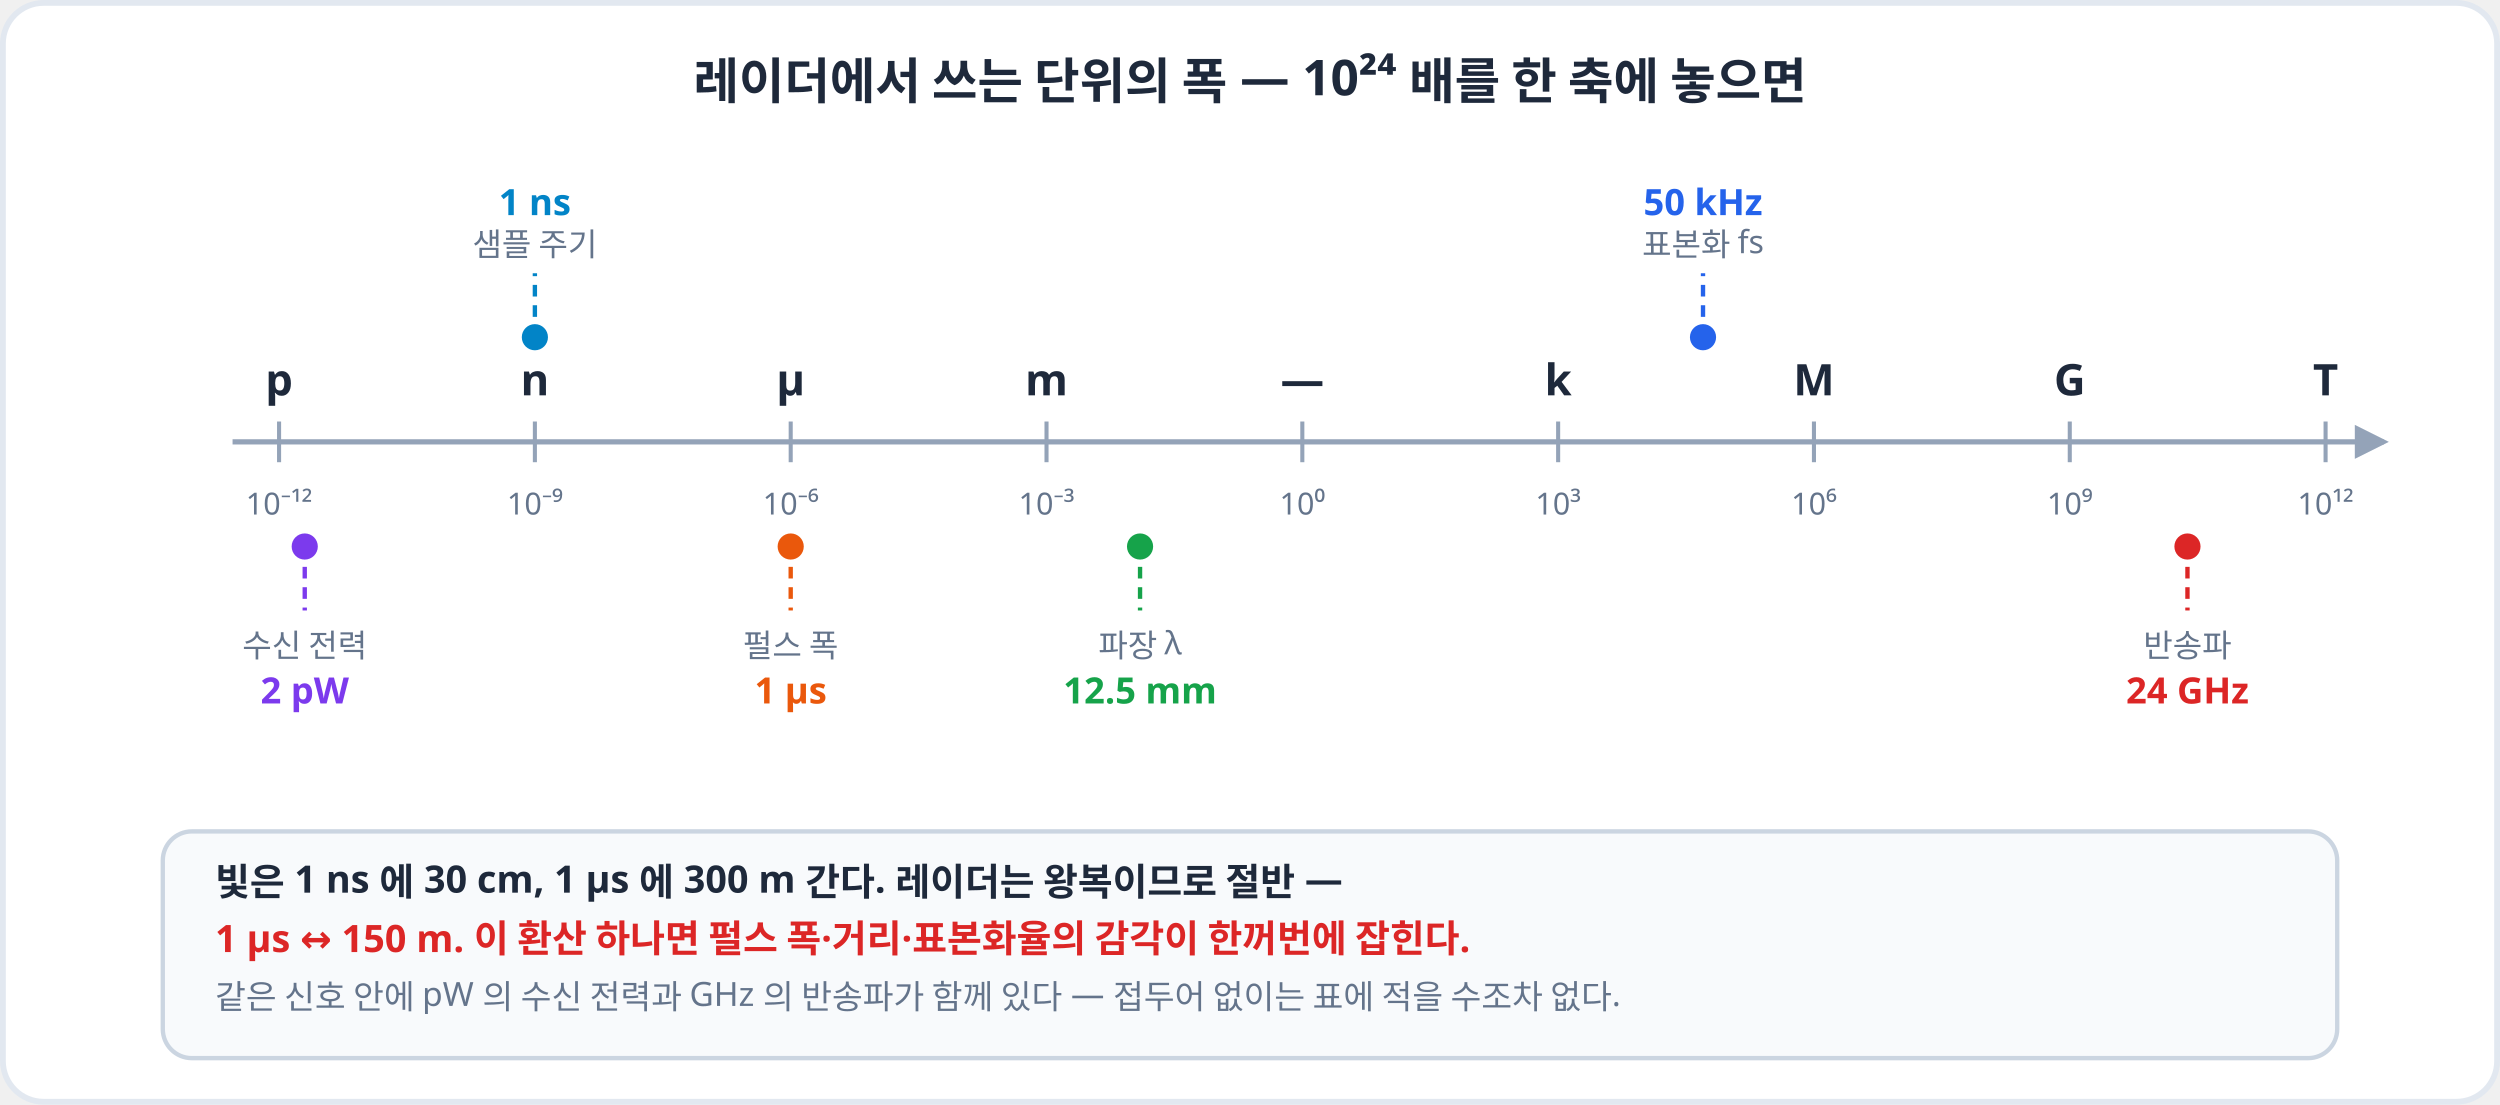
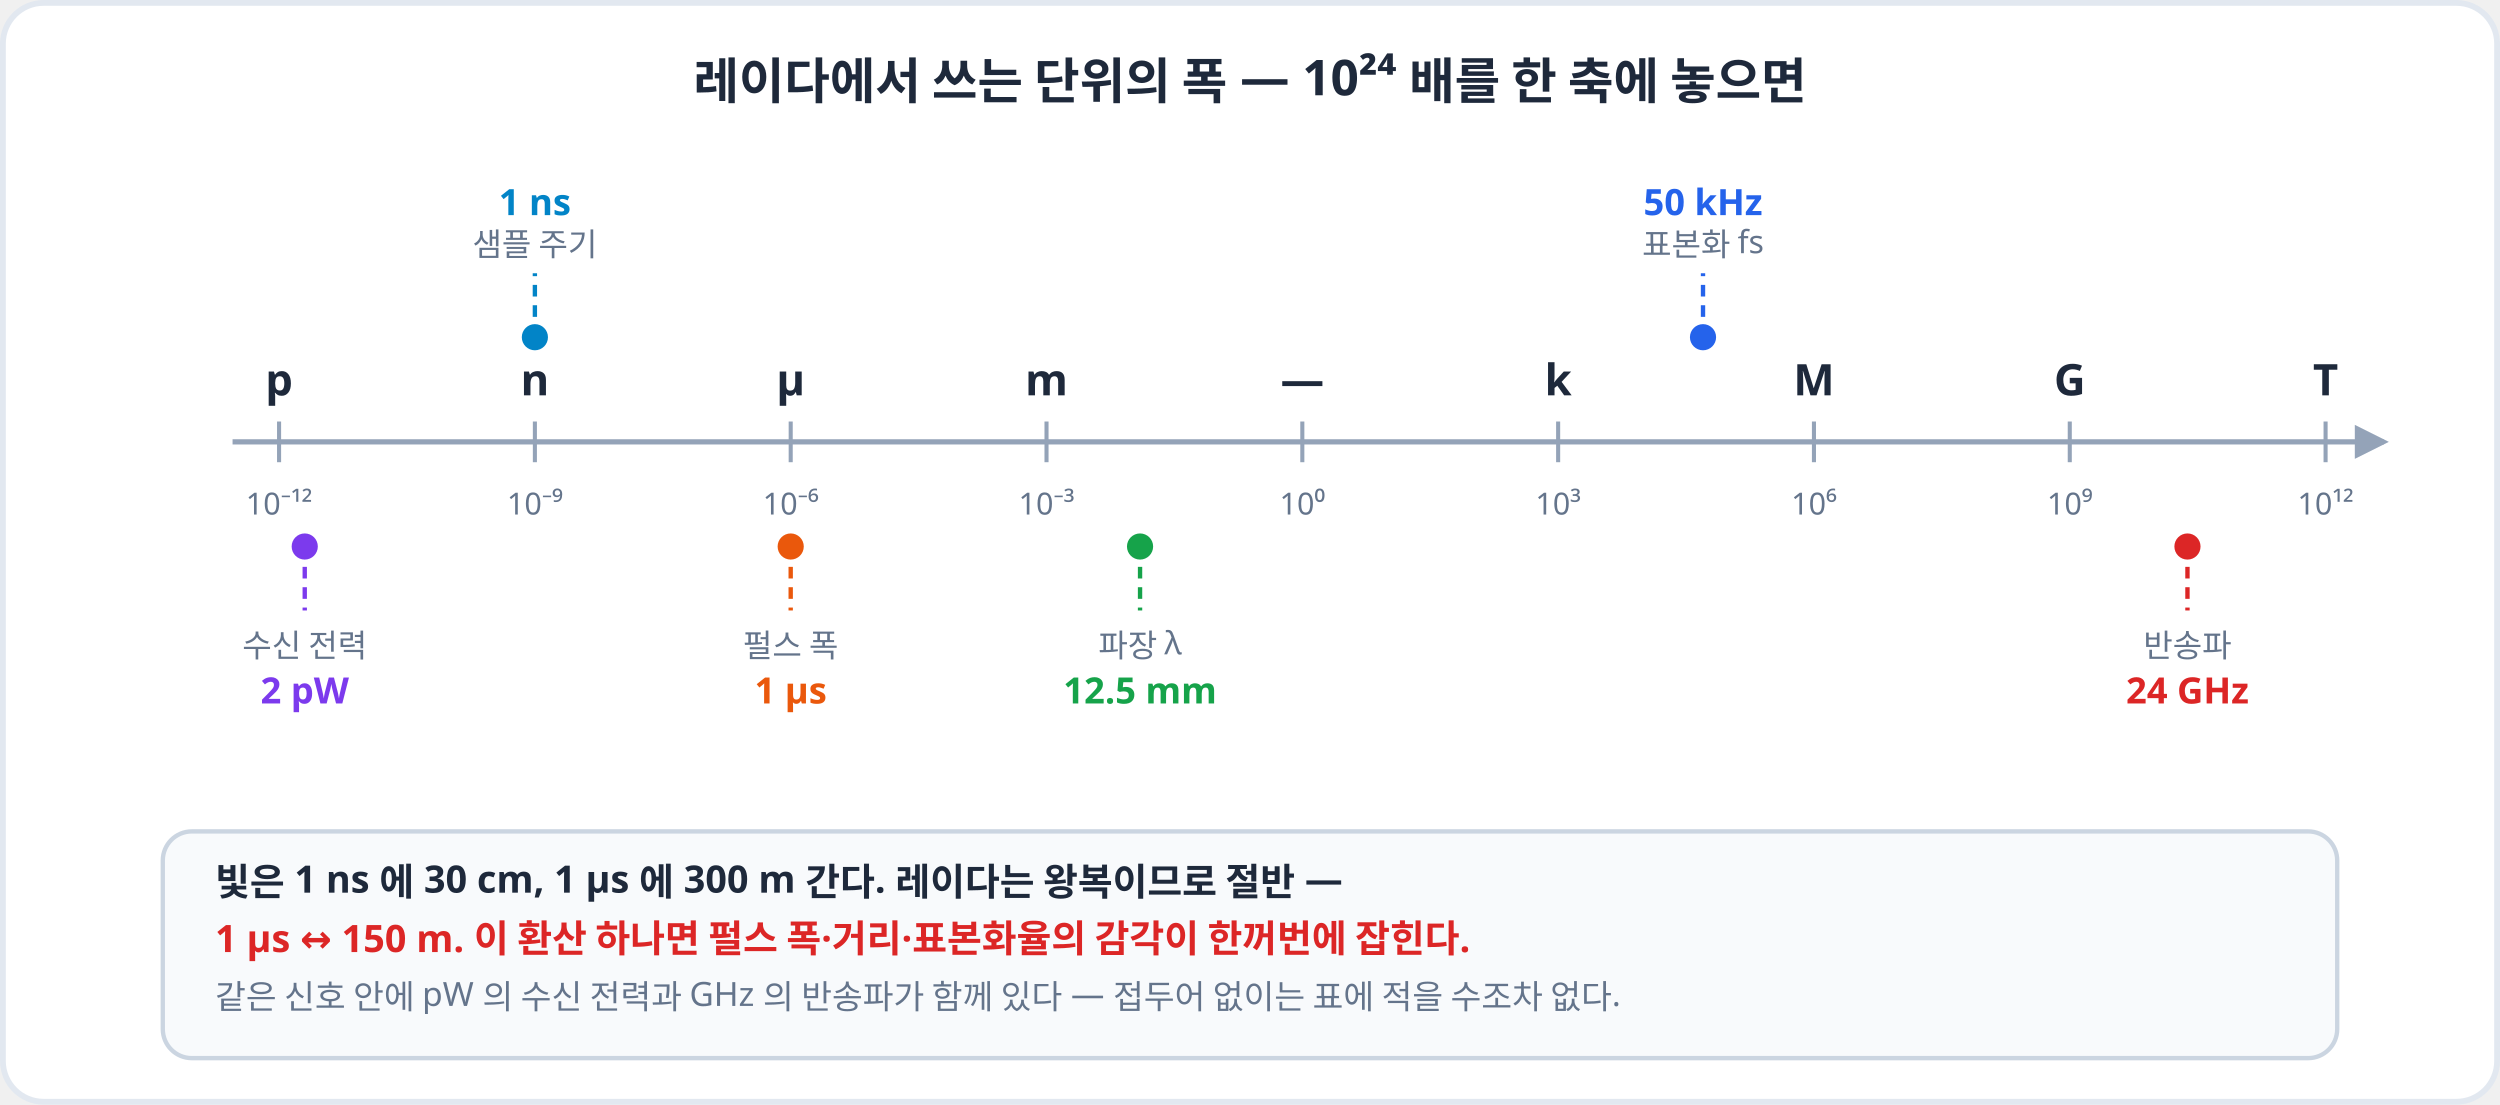
<svg xmlns="http://www.w3.org/2000/svg" viewBox="0 0 860 380" font-family="Segoe UI, Malgun Gothic, Apple SD Gothic Neo, sans-serif">
  <defs>
    <marker id="ar-mute" viewBox="0 0 10 10" refX="8.5" refY="5" markerWidth="6.5" markerHeight="6.5" orient="auto-start-reverse">
      <path d="M0,0 L10,5 L0,10 z" fill="#64748b" />
    </marker>
    <marker id="ar-blue" viewBox="0 0 10 10" refX="8.5" refY="5" markerWidth="6.5" markerHeight="6.5" orient="auto-start-reverse">
      <path d="M0,0 L10,5 L0,10 z" fill="#2563eb" />
    </marker>
    <marker id="ar-orange" viewBox="0 0 10 10" refX="8.5" refY="5" markerWidth="6.5" markerHeight="6.5" orient="auto-start-reverse">
      <path d="M0,0 L10,5 L0,10 z" fill="#ea580c" />
    </marker>
    <marker id="ar-green" viewBox="0 0 10 10" refX="8.5" refY="5" markerWidth="6.5" markerHeight="6.5" orient="auto-start-reverse">
      <path d="M0,0 L10,5 L0,10 z" fill="#16a34a" />
    </marker>
    <marker id="ar-red" viewBox="0 0 10 10" refX="8.5" refY="5" markerWidth="6.5" markerHeight="6.5" orient="auto-start-reverse">
      <path d="M0,0 L10,5 L0,10 z" fill="#dc2626" />
    </marker>
    <marker id="ar-violet" viewBox="0 0 10 10" refX="8.5" refY="5" markerWidth="6.5" markerHeight="6.5" orient="auto-start-reverse">
      <path d="M0,0 L10,5 L0,10 z" fill="#7c3aed" />
    </marker>
    <marker id="ar-axis" viewBox="0 0 10 10" refX="8.5" refY="5" markerWidth="6.5" markerHeight="6.5" orient="auto-start-reverse">
      <path d="M0,0 L10,5 L0,10 z" fill="#94a3b8" />
    </marker>
    <marker id="ar-sky" viewBox="0 0 10 10" refX="8.5" refY="5" markerWidth="6.5" markerHeight="6.5" orient="auto-start-reverse">
      <path d="M0,0 L10,5 L0,10 z" fill="#0284c7" />
    </marker>
  </defs>
  <rect x="1" y="1" width="858" height="378" rx="14" fill="#ffffff" stroke="#e2e8f0" stroke-width="2" />
-   <text x="430" y="34" font-size="17" fill="#1e293b" text-anchor="middle" font-weight="700">레이더에서 쓰는 단위의 폭 — 10²⁴ 배를 한 축에 놓으면</text>
+   <text x="430" y="34" font-size="17" fill="#1e293b" text-anchor="middle" font-weight="700">레이다에서 쓰는 단위의 폭 — 10²⁴ 배를 한 축에 놓으면</text>
  <line x1="80" y1="152" x2="820" y2="152" stroke="#94a3b8" stroke-width="1.8" stroke-linecap="butt" marker-end="url(#ar-axis)" />
  <line x1="96" y1="145" x2="96" y2="159" stroke="#94a3b8" stroke-width="1.4" stroke-linecap="butt" />
  <text x="96" y="136" font-size="15" fill="#1e293b" text-anchor="middle" font-weight="700">p</text>
  <text x="96" y="177" font-size="10.5" fill="#64748b" text-anchor="middle" font-weight="400">10⁻¹²</text>
  <line x1="184" y1="145" x2="184" y2="159" stroke="#94a3b8" stroke-width="1.4" stroke-linecap="butt" />
  <text x="184" y="136" font-size="15" fill="#1e293b" text-anchor="middle" font-weight="700">n</text>
  <text x="184" y="177" font-size="10.5" fill="#64748b" text-anchor="middle" font-weight="400">10⁻⁹</text>
  <line x1="272" y1="145" x2="272" y2="159" stroke="#94a3b8" stroke-width="1.4" stroke-linecap="butt" />
  <text x="272" y="136" font-size="15" fill="#1e293b" text-anchor="middle" font-weight="700">µ</text>
  <text x="272" y="177" font-size="10.5" fill="#64748b" text-anchor="middle" font-weight="400">10⁻⁶</text>
  <line x1="360" y1="145" x2="360" y2="159" stroke="#94a3b8" stroke-width="1.4" stroke-linecap="butt" />
  <text x="360" y="136" font-size="15" fill="#1e293b" text-anchor="middle" font-weight="700">m</text>
  <text x="360" y="177" font-size="10.5" fill="#64748b" text-anchor="middle" font-weight="400">10⁻³</text>
  <line x1="448" y1="145" x2="448" y2="159" stroke="#94a3b8" stroke-width="1.4" stroke-linecap="butt" />
  <text x="448" y="136" font-size="15" fill="#1e293b" text-anchor="middle" font-weight="700">—</text>
  <text x="448" y="177" font-size="10.5" fill="#64748b" text-anchor="middle" font-weight="400">10⁰</text>
  <line x1="536" y1="145" x2="536" y2="159" stroke="#94a3b8" stroke-width="1.4" stroke-linecap="butt" />
  <text x="536" y="136" font-size="15" fill="#1e293b" text-anchor="middle" font-weight="700">k</text>
  <text x="536" y="177" font-size="10.5" fill="#64748b" text-anchor="middle" font-weight="400">10³</text>
  <line x1="624" y1="145" x2="624" y2="159" stroke="#94a3b8" stroke-width="1.4" stroke-linecap="butt" />
  <text x="624" y="136" font-size="15" fill="#1e293b" text-anchor="middle" font-weight="700">M</text>
  <text x="624" y="177" font-size="10.5" fill="#64748b" text-anchor="middle" font-weight="400">10⁶</text>
  <line x1="712" y1="145" x2="712" y2="159" stroke="#94a3b8" stroke-width="1.4" stroke-linecap="butt" />
  <text x="712" y="136" font-size="15" fill="#1e293b" text-anchor="middle" font-weight="700">G</text>
  <text x="712" y="177" font-size="10.5" fill="#64748b" text-anchor="middle" font-weight="400">10⁹</text>
  <line x1="800" y1="145" x2="800" y2="159" stroke="#94a3b8" stroke-width="1.4" stroke-linecap="butt" />
  <text x="800" y="136" font-size="15" fill="#1e293b" text-anchor="middle" font-weight="700">T</text>
  <text x="800" y="177" font-size="10.5" fill="#64748b" text-anchor="middle" font-weight="400">10¹²</text>
  <line x1="104.83" y1="188" x2="104.83" y2="210" stroke="#7c3aed" stroke-width="1.5" stroke-linecap="butt" stroke-dasharray="4 3" />
  <circle cx="104.83" cy="188" r="4.5" fill="#7c3aed" stroke="none" stroke-width="0" />
  <text x="104.83" y="226" font-size="11" fill="#64748b" text-anchor="middle" font-weight="400">수신 전력</text>
  <text x="104.83" y="242" font-size="12.5" fill="#7c3aed" text-anchor="middle" font-weight="700">2 pW</text>
  <line x1="272" y1="188" x2="272" y2="210" stroke="#ea580c" stroke-width="1.5" stroke-linecap="butt" stroke-dasharray="4 3" />
  <circle cx="272" cy="188" r="4.5" fill="#ea580c" stroke="none" stroke-width="0" />
  <text x="272" y="226" font-size="11" fill="#64748b" text-anchor="middle" font-weight="400">펄스 폭</text>
  <text x="272" y="242" font-size="12.5" fill="#ea580c" text-anchor="middle" font-weight="700">1 µs</text>
  <line x1="392.176" y1="188" x2="392.176" y2="210" stroke="#16a34a" stroke-width="1.5" stroke-linecap="butt" stroke-dasharray="4 3" />
  <circle cx="392.176" cy="188" r="4.5" fill="#16a34a" stroke="none" stroke-width="0" />
  <text x="392.176" y="226" font-size="11" fill="#64748b" text-anchor="middle" font-weight="400">파장 λ</text>
  <text x="392.176" y="242" font-size="12.5" fill="#16a34a" text-anchor="middle" font-weight="700">12.5 mm</text>
  <line x1="752.486" y1="188" x2="752.486" y2="210" stroke="#dc2626" stroke-width="1.5" stroke-linecap="butt" stroke-dasharray="4 3" />
  <circle cx="752.486" cy="188" r="4.5" fill="#dc2626" stroke="none" stroke-width="0" />
  <text x="752.486" y="226" font-size="11" fill="#64748b" text-anchor="middle" font-weight="400">반송파</text>
  <text x="752.486" y="242" font-size="12.5" fill="#dc2626" text-anchor="middle" font-weight="700">24 GHz</text>
  <line x1="184" y1="116" x2="184" y2="94" stroke="#0284c7" stroke-width="1.5" stroke-linecap="butt" stroke-dasharray="4 3" />
  <circle cx="184" cy="116" r="4.5" fill="#0284c7" stroke="none" stroke-width="0" />
  <text x="184" y="88" font-size="11" fill="#64748b" text-anchor="middle" font-weight="400">샘플 주기</text>
  <text x="184" y="74" font-size="12.5" fill="#0284c7" text-anchor="middle" font-weight="700">1 ns</text>
  <line x1="585.836" y1="116" x2="585.836" y2="94" stroke="#2563eb" stroke-width="1.5" stroke-linecap="butt" stroke-dasharray="4 3" />
  <circle cx="585.836" cy="116" r="4.5" fill="#2563eb" stroke="none" stroke-width="0" />
  <text x="585.836" y="88" font-size="11" fill="#64748b" text-anchor="middle" font-weight="400">표본화 fs</text>
  <text x="585.836" y="74" font-size="12.5" fill="#2563eb" text-anchor="middle" font-weight="700">50 kHz</text>
  <rect x="56" y="286" width="748" height="78" rx="10" fill="#f8fafc" stroke="#cbd5e1" stroke-width="1.5" />
-   <text x="74" y="308" font-size="13" fill="#1e293b" text-anchor="start" font-weight="700">빛은 1 ns 에 30 cm, 1 µs 에 300 m 간다. 레이더는 왕복이므로 절반 —</text>
+   <text x="74" y="308" font-size="13" fill="#1e293b" text-anchor="start" font-weight="700">빛은 1 ns 에 30 cm, 1 µs 에 300 m 간다. 레이다는 왕복이므로 절반 —</text>
  <text x="74" y="327.5" font-size="13" fill="#dc2626" text-anchor="start" font-weight="700">1 µs ↔ 150 m. 이 환산 하나면 펄스 폭·거리·표본화율의 감각이 한꺼번에 잡힌다.</text>
  <text x="74" y="347" font-size="11.5" fill="#64748b" text-anchor="start" font-weight="400">같은 신호 안에 pW 의 수신 전력과 GHz 의 반송파가 함께 있다 — 접두어 없이는 표에 적을 수조차 없다.</text>
</svg>
